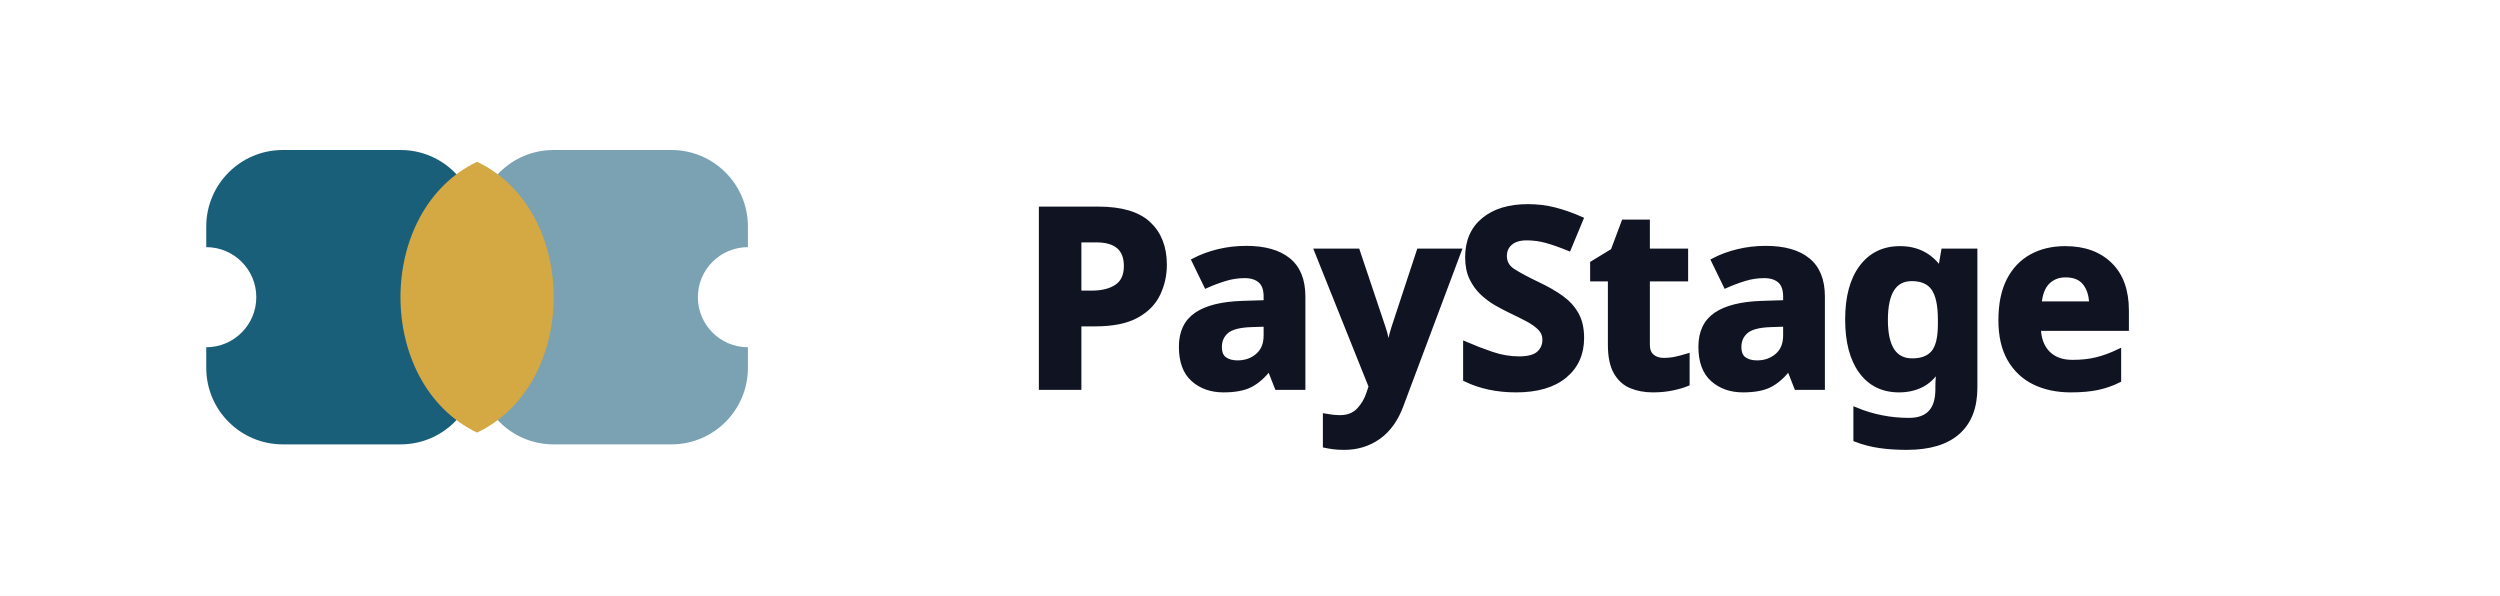
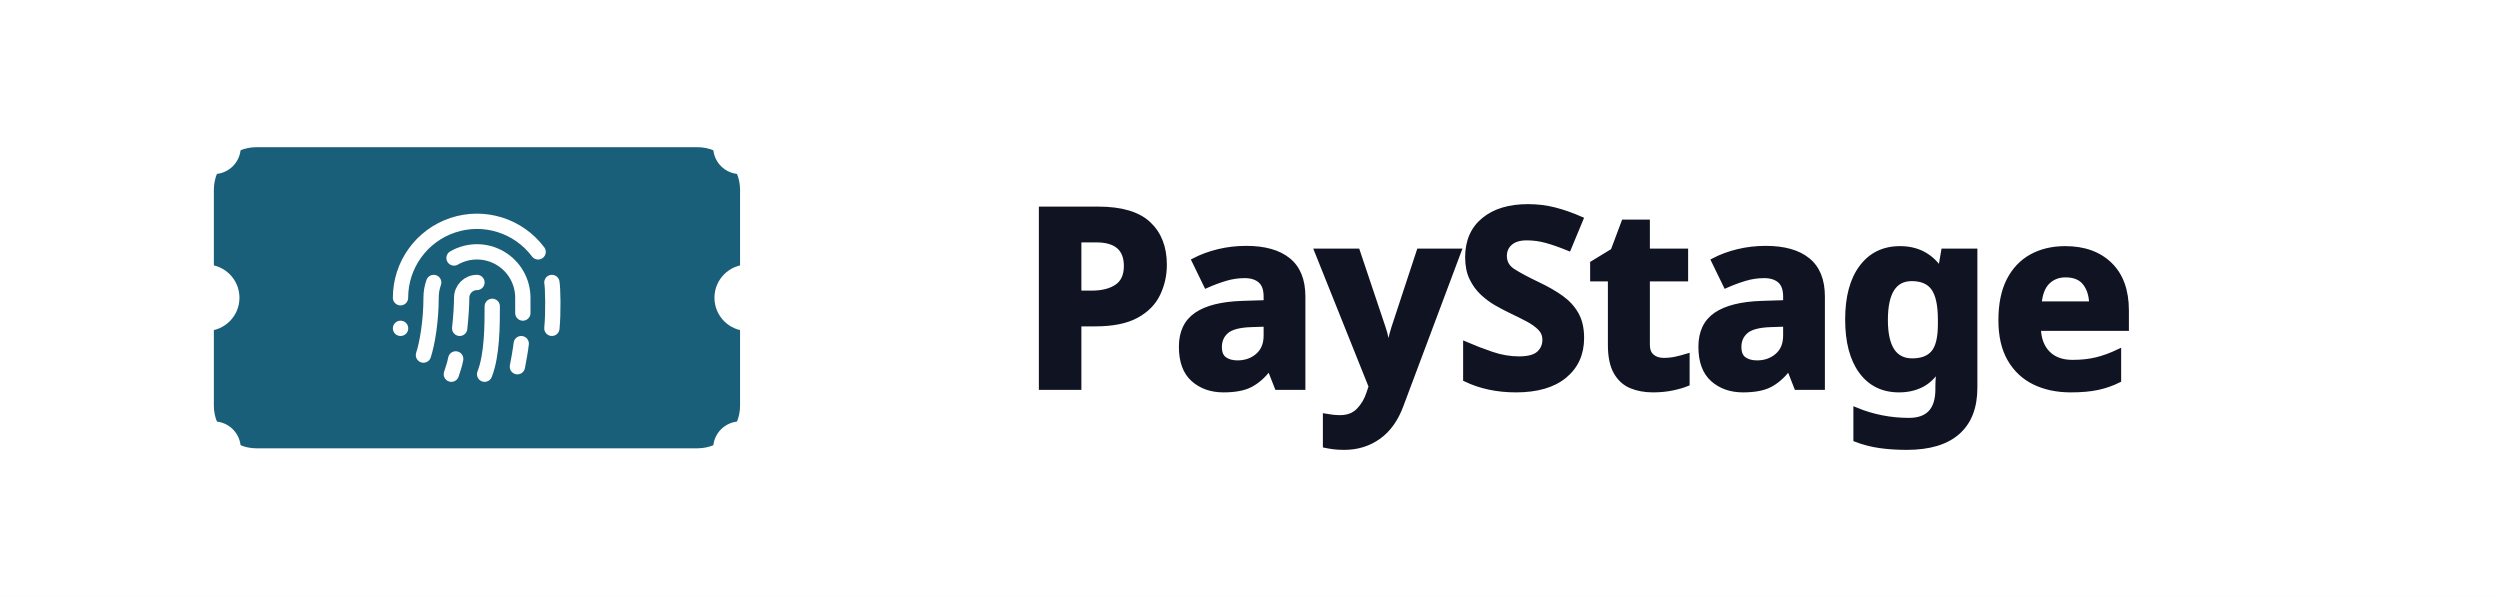
<svg xmlns="http://www.w3.org/2000/svg" width="1200" height="286" viewBox="0 0 1200 286">
  <rect width="1200" height="286" fill="#FFFFFF" />
-   <g transform="translate(99 72) scale(1.413043)">
+   <g data-mark="paystage-ticket" data-state="active" transform="translate(99 67) scale(0.73)" aria-label="PayStage ticket">
    <defs>
-       <mask id="ticket-active-184" maskUnits="userSpaceOnUse" x="-8" y="-8" width="200" height="116">
-         <rect x="-8" y="-8" width="200" height="116" fill="#FFFFFF" />
-         <circle data-bite="left" cx="0" cy="50" r="17" fill="#000000" />
-         <circle data-bite="right" cx="184" cy="50" r="17" fill="#000000" />
+       <mask id="paystage-ticket-mask-12" maskUnits="userSpaceOnUse" x="0" y="0" width="356" height="208">
+         <rect x="0" y="0" width="356" height="208" fill="#FFFFFF" />
+         <circle data-scallop="1" cx="5" cy="5" r="17.68" fill="#000000" />
+         <circle data-scallop="2" cx="351" cy="5" r="17.68" fill="#000000" />
+         <circle data-scallop="3" cx="5" cy="203" r="17.68" fill="#000000" />
+         <circle data-scallop="4" cx="351" cy="203" r="17.68" fill="#000000" />
+         <circle data-notch="left" cx="0" cy="104" r="21.84" fill="#000000" />
+         <circle data-notch="right" cx="356" cy="104" r="21.84" fill="#000000" />
      </mask>
    </defs>
-     <g mask="url(#ticket-active-184)">
-       <rect data-plate="body" x="0" y="0" width="92" height="100" rx="26" fill="#1A5F7A" />
-       <rect data-plate="stub" x="92" y="0" width="92" height="100" rx="26" fill="#7AA2B2" />
+     <rect data-body="1" x="5" y="5" width="346" height="198" rx="28" fill="#1A5F7A" mask="url(#paystage-ticket-mask-12)" />
+     <g data-print-set="lucide/fingerprint-pattern" data-print-grid="24" data-print-stroke="2" data-print-stroke-scale="1" data-print-scale="5.027" transform="translate(117.68 43.68) scale(5.027)" fill="none" stroke="#FFFFFF" stroke-width="2" stroke-linecap="round" stroke-linejoin="round">
+       <path data-print="1" d="M12 10a2 2 0 0 0-2 2c0 1.02-.1 2.51-.26 4" />
+       <path data-print="1" d="M14 13.12c0 2.38 0 6.38-1 8.88" />
+       <path data-print="1" d="M17.29 21.02c.12-.6.43-2.3.5-3.02" />
+       <path data-print="1" d="M2 12a10 10 0 0 1 18-6" />
+       <path data-print="1" d="M2 16h.01" />
+       <path data-print="1" d="M21.8 16c.2-2 .131-5.354 0-6" />
+       <path data-print="1" d="M5 19.5C5.5 18 6 15 6 12a6 6 0 0 1 .34-2" />
+       <path data-print="1" d="M8.65 22c.21-.66.45-1.32.57-2" />
+       <path data-print="1" d="M9 6.8a6 6 0 0 1 9 5.2v2" />
    </g>
-     <path data-lens="1" data-role="seal" d="M92 4C126.7 20.6 126.7 79.4 92 96C57.3 79.4 57.3 20.6 92 4Z" fill="#D4A843" />
  </g>
  <text x="489" y="186" font-family="Noto Sans, -apple-system, Helvetica Neue, Arial, sans-serif" font-size="120" font-weight="700" letter-spacing="-2.4" fill="#101322" stroke="#101322" stroke-width="2.28">PayStage</text>
</svg>
